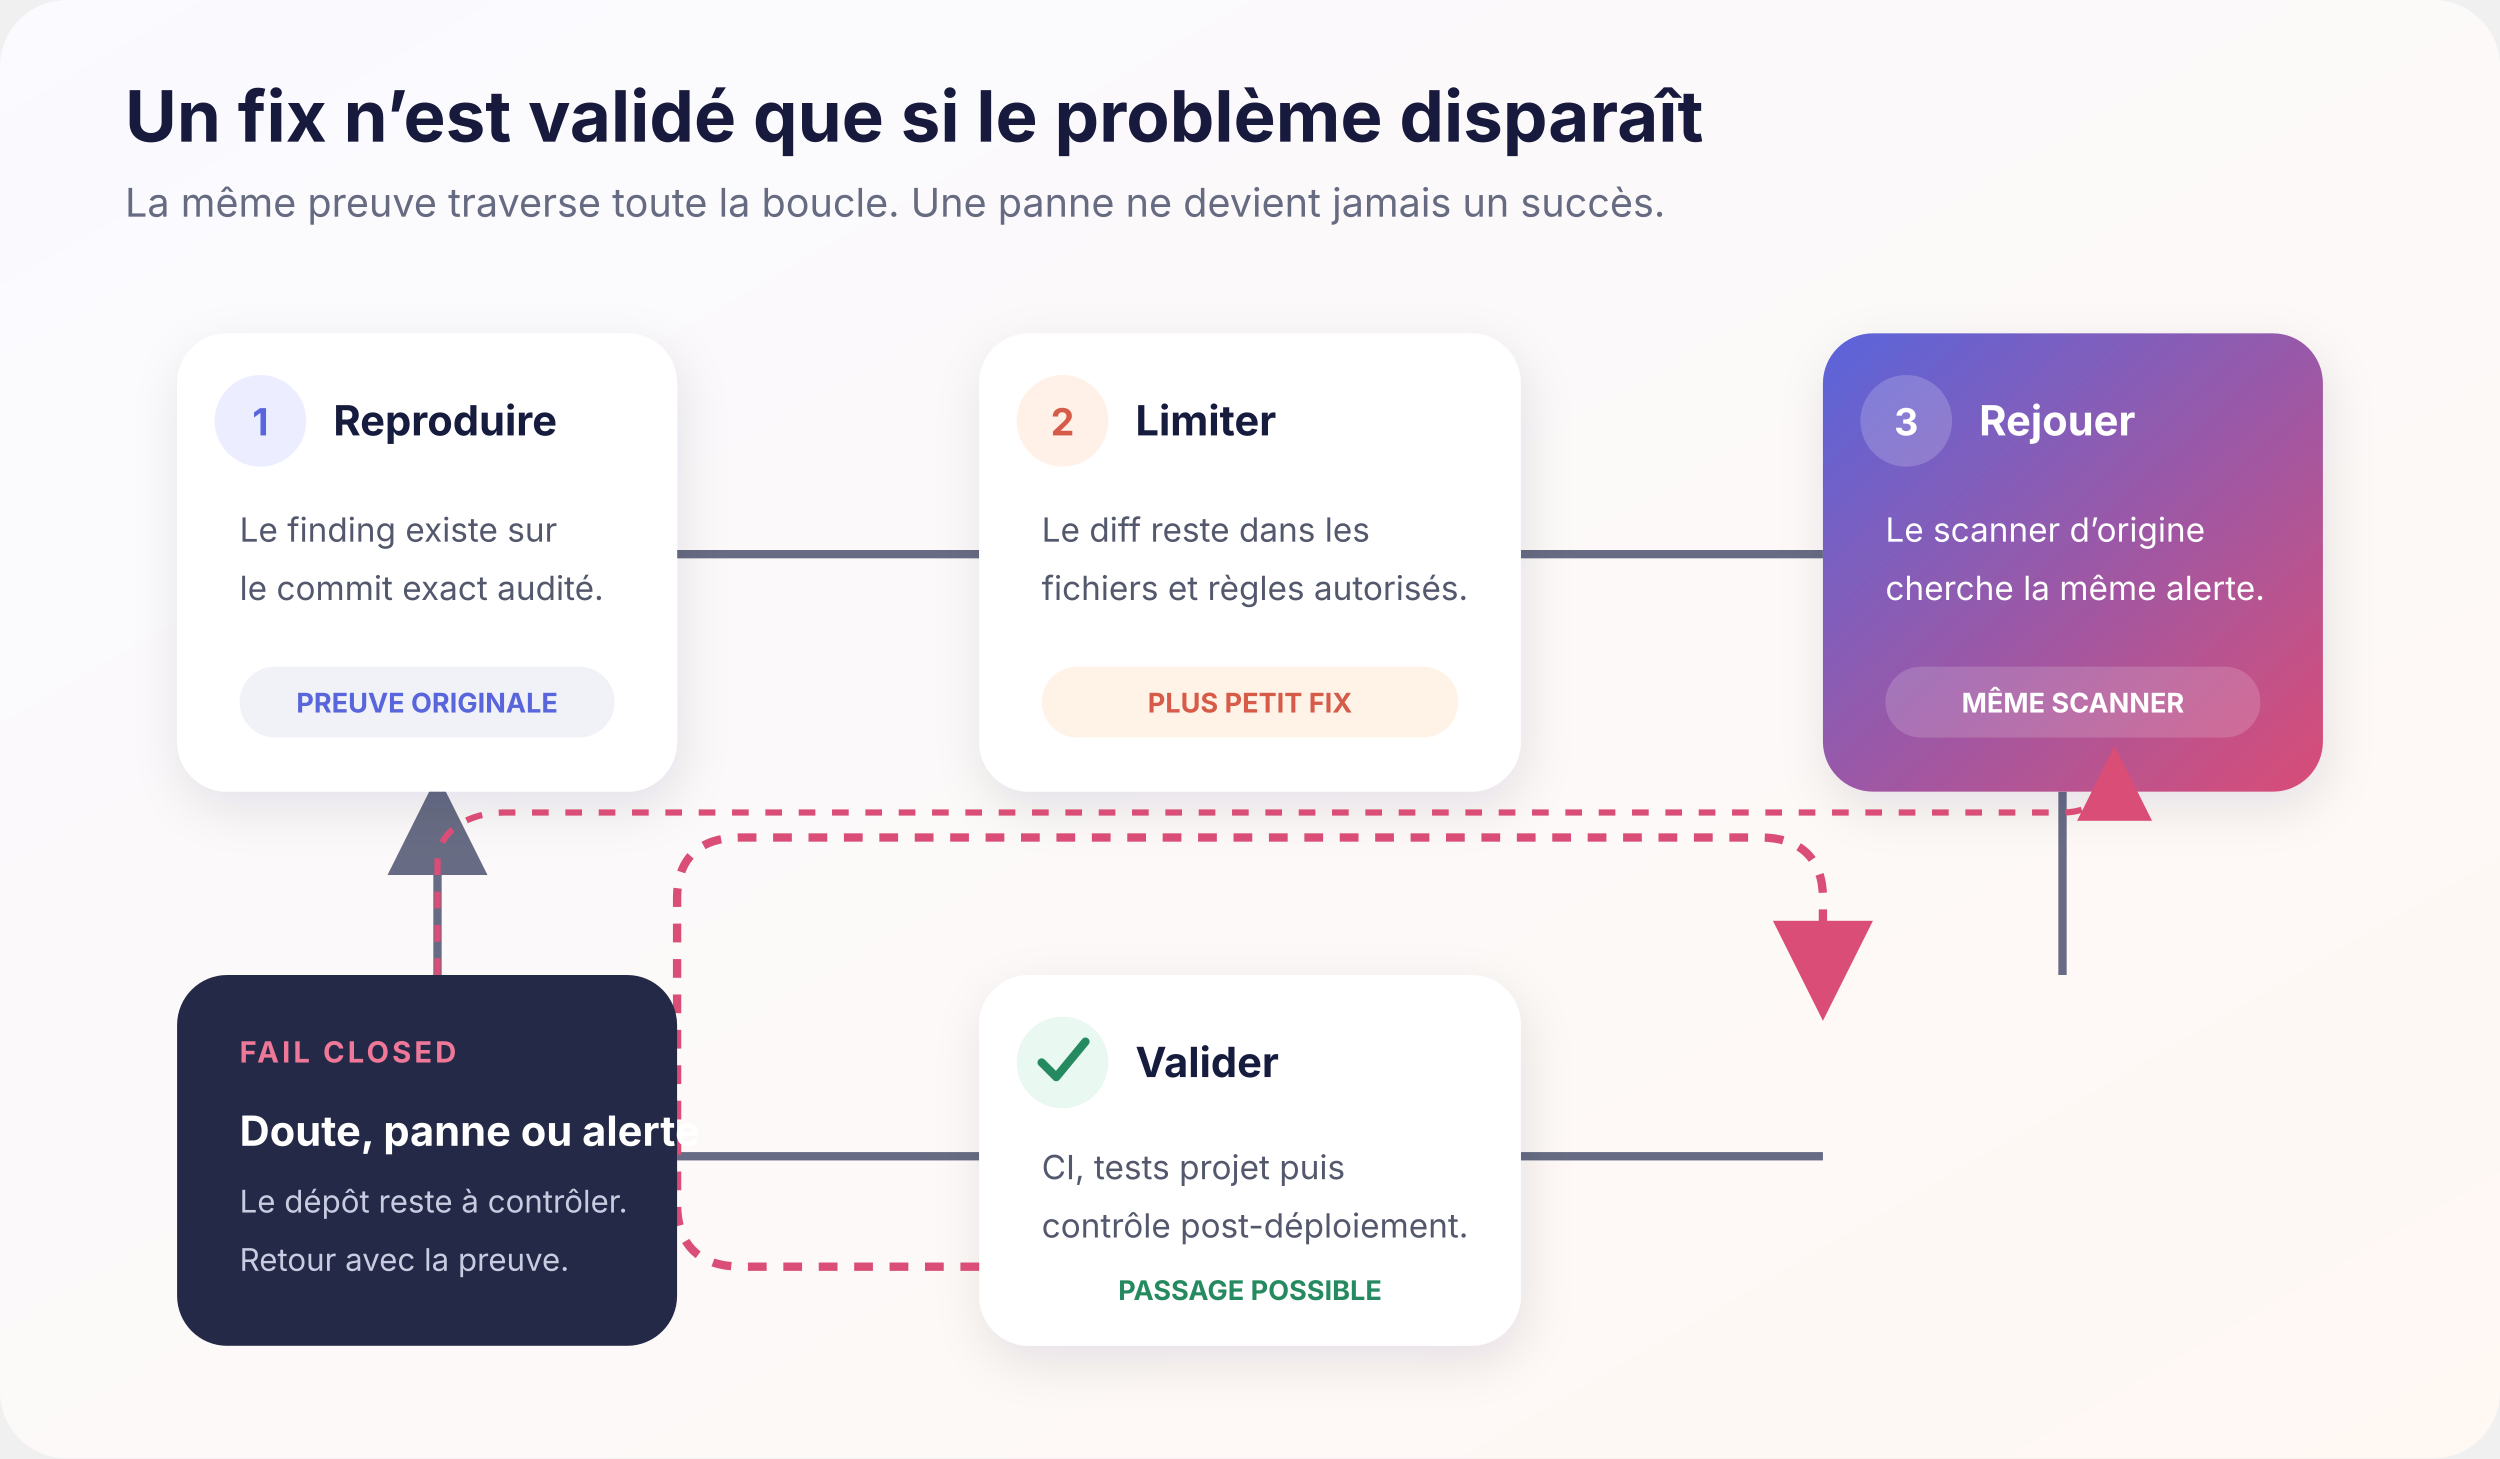
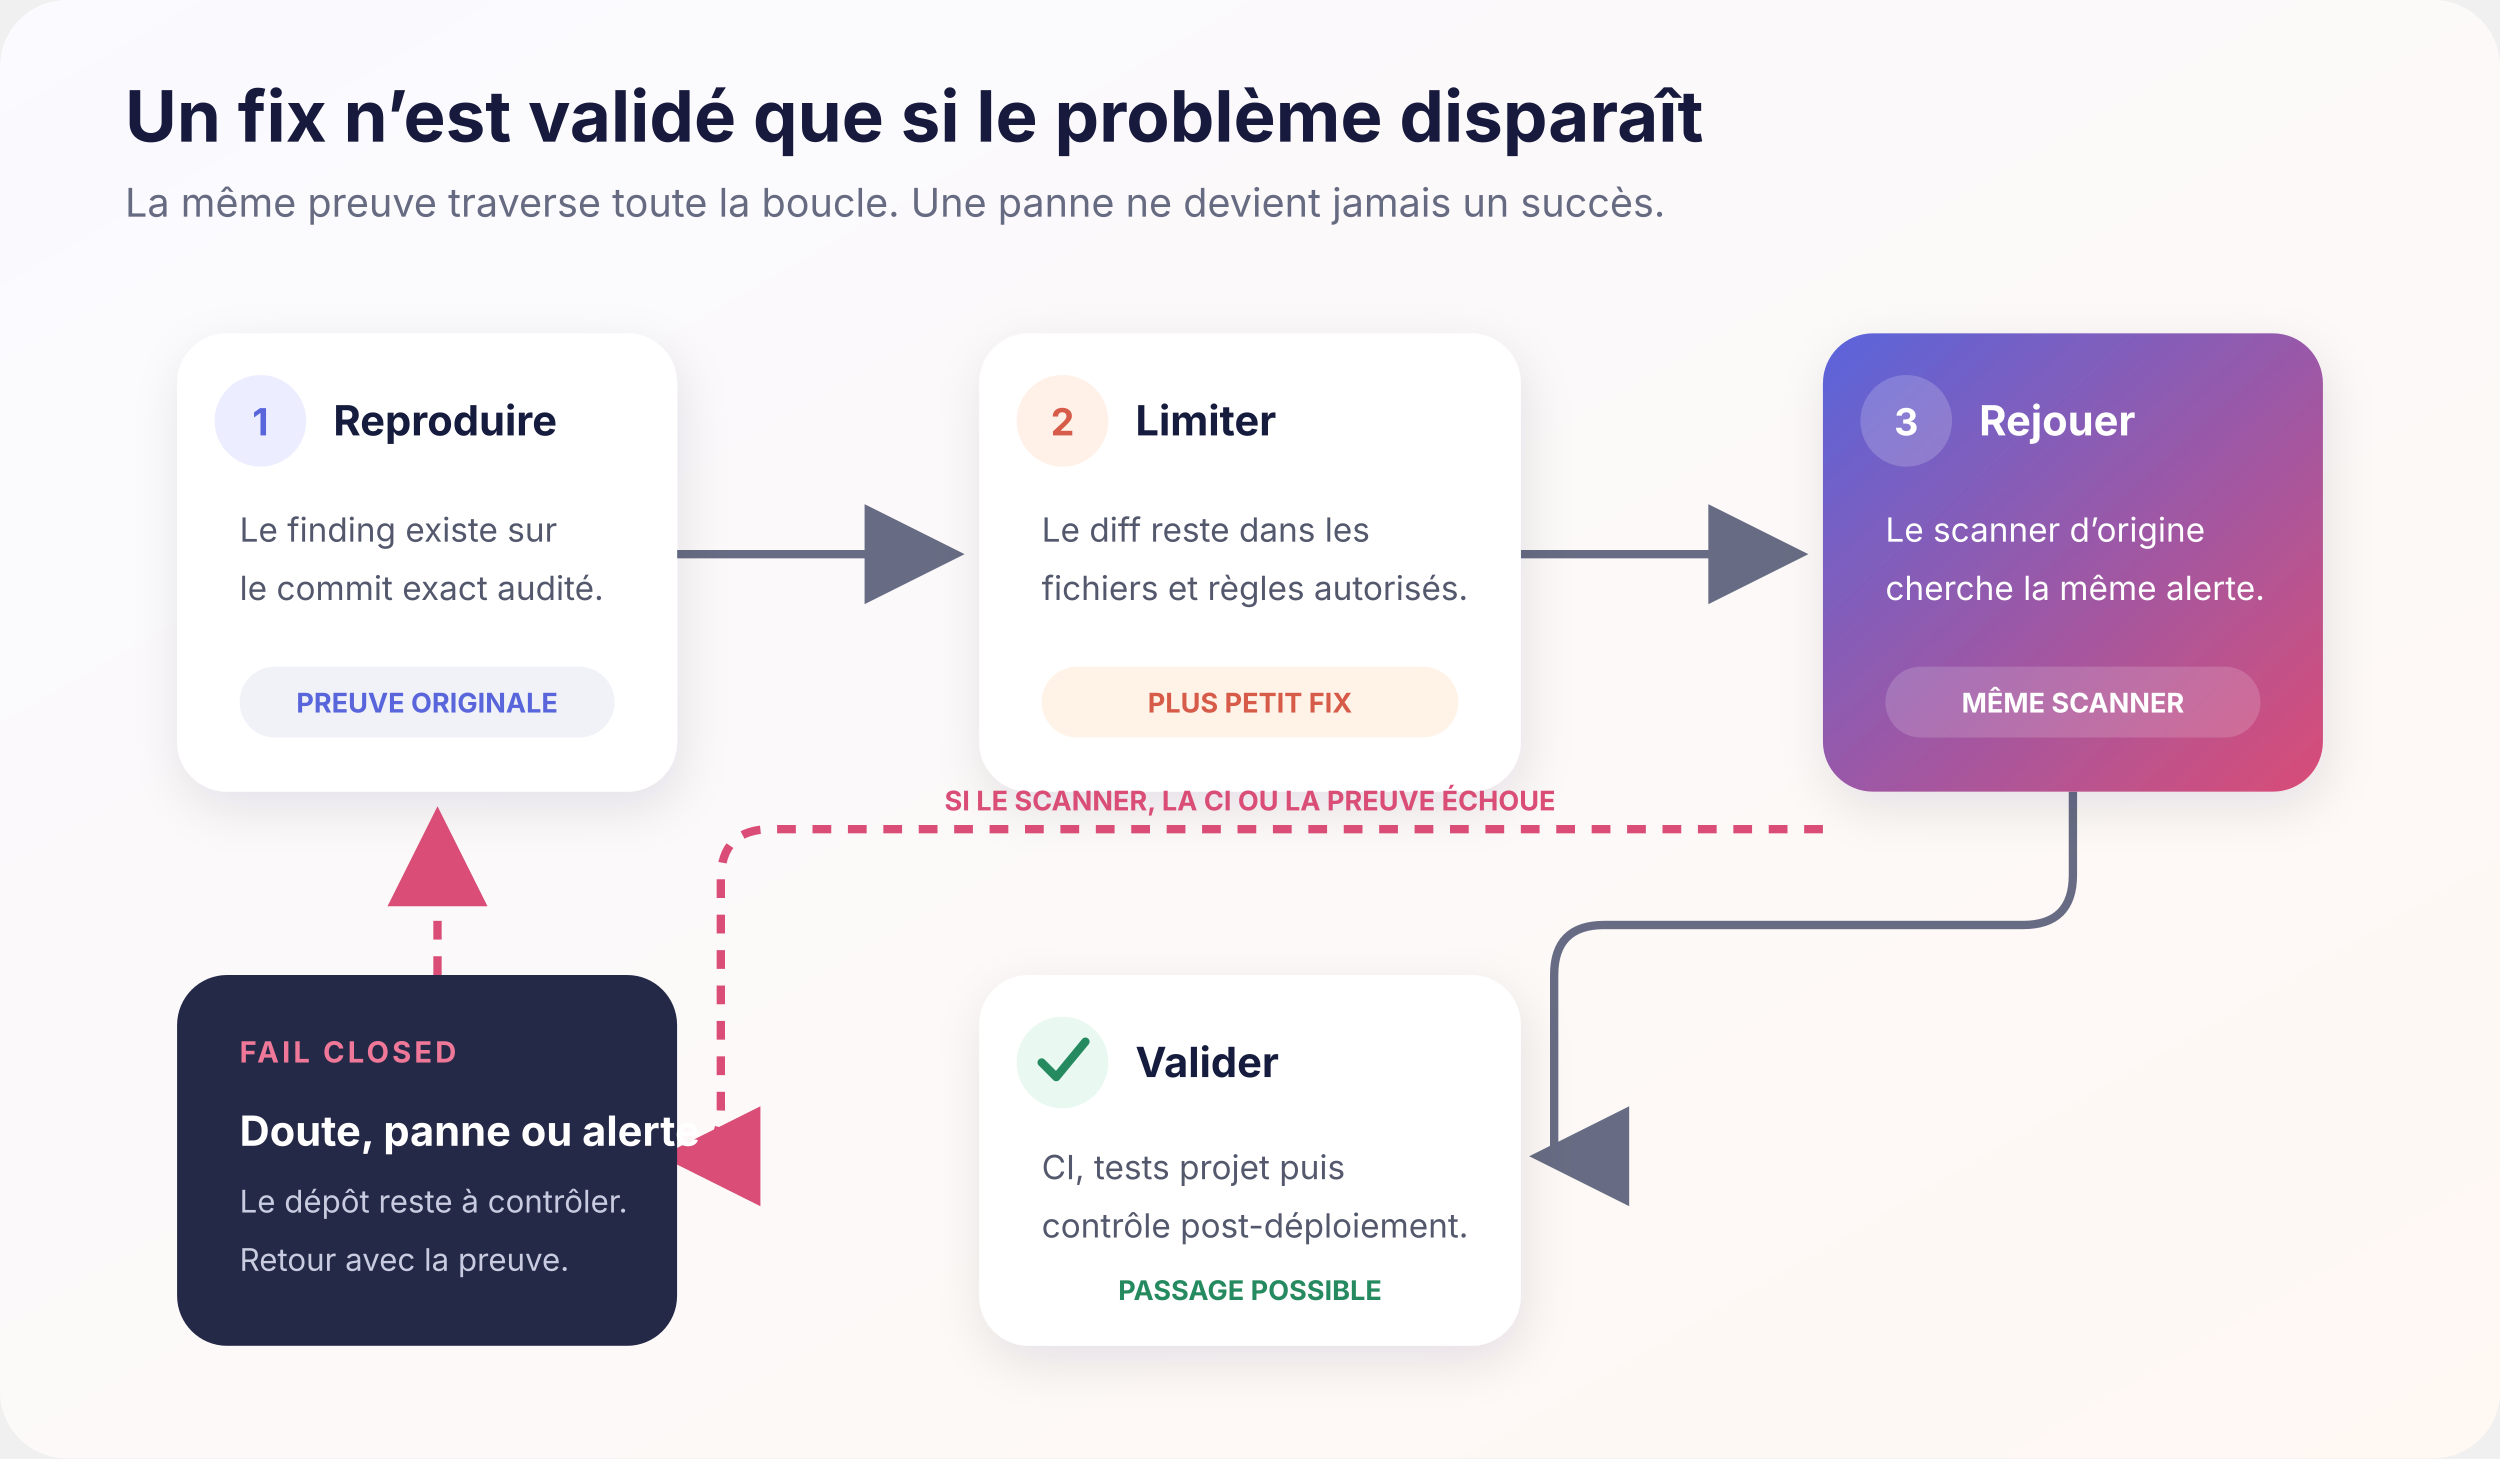
<svg xmlns="http://www.w3.org/2000/svg" width="1200" height="700" viewBox="0 0 1200 700" role="img" aria-labelledby="title desc">
  <defs>
    <linearGradient id="bg" x1="0" y1="0" x2="1" y2="1">
      <stop stop-color="#fafaff" />
      <stop offset="1" stop-color="#fff8f3" />
    </linearGradient>
    <linearGradient id="accent" x1="0" y1="0" x2="1" y2="1">
      <stop stop-color="#5965db" />
      <stop offset="1" stop-color="#d94d76" />
    </linearGradient>
    <filter id="s" x="-20%" y="-20%" width="140%" height="150%">
      <feDropShadow dy="8" stdDeviation="12" flood-color="#171a3d" flood-opacity=".1" />
    </filter>
    <marker id="a" markerWidth="12" markerHeight="12" refX="10" refY="6" orient="auto">
      <path d="M0 0l12 6-12 6z" fill="#676c84" />
    </marker>
    <marker id="ap" markerWidth="12" markerHeight="12" refX="10" refY="6" orient="auto">
      <path d="M0 0l12 6-12 6z" fill="#d94d76" />
    </marker>
  </defs>
  <rect width="1200" height="700" rx="32" fill="url(#bg)" />
  <text x="60" y="68" font-family="Inter,Arial,sans-serif" font-size="34" font-weight="700" fill="#171a3d">Un fix n’est validé que si le problème disparaît</text>
  <text x="60" y="104" font-family="Inter,Arial,sans-serif" font-size="19" fill="#666b82">La même preuve traverse toute la boucle. Une panne ne devient jamais un succès.</text>
-   <path d="M325 266H470M730 266H875M990 380V468M875 555H730M470 555H325M210 468V380" fill="none" stroke="#676c84" stroke-width="4" marker-end="url(#a)" />
+   <path d="M325 266H455" fill="none" stroke="#676c84" stroke-width="4" marker-end="url(#a)" />
+   <path d="M730 266H860" fill="none" stroke="#676c84" stroke-width="4" marker-end="url(#a)" />
+   <path d="M995 380V420Q995 444 971 444H770Q746 444 746 468V555H742" fill="none" stroke="#676c84" stroke-width="4" marker-end="url(#a)" />
  <g filter="url(#s)" font-family="Inter,Arial,sans-serif">
    <rect x="85" y="160" width="240" height="220" rx="24" fill="#fff" />
    <circle cx="125" cy="202" r="22" fill="#eceeff" />
    <text x="125" y="209" text-anchor="middle" font-size="18" font-weight="700" fill="#5965db">1</text>
    <text x="160" y="209" font-size="20" font-weight="700" fill="#171a3d">Reproduire</text>
    <text x="115" y="260" font-size="16" fill="#53586d">Le finding existe sur</text>
    <text x="115" y="288" font-size="16" fill="#53586d">le commit exact audité.</text>
    <rect x="115" y="320" width="180" height="34" rx="17" fill="#f1f2f8" />
    <text x="205" y="342" text-anchor="middle" font-size="13" font-weight="700" fill="#5965db">PREUVE ORIGINALE</text>
    <rect x="470" y="160" width="260" height="220" rx="24" fill="#fff" />
    <circle cx="510" cy="202" r="22" fill="#fff0e8" />
    <text x="510" y="209" text-anchor="middle" font-size="18" font-weight="700" fill="#d65b48">2</text>
    <text x="545" y="209" font-size="20" font-weight="700" fill="#171a3d">Limiter</text>
    <text x="500" y="260" font-size="16" fill="#53586d">Le diff reste dans les</text>
    <text x="500" y="288" font-size="16" fill="#53586d">fichiers et règles autorisés.</text>
    <rect x="500" y="320" width="200" height="34" rx="17" fill="#fff3e8" />
    <text x="600" y="342" text-anchor="middle" font-size="13" font-weight="700" fill="#d65b48">PLUS PETIT FIX</text>
    <rect x="875" y="160" width="240" height="220" rx="24" fill="url(#accent)" />
    <circle cx="915" cy="202" r="22" fill="#fff" fill-opacity=".18" />
    <text x="915" y="209" text-anchor="middle" font-size="18" font-weight="700" fill="#fff">3</text>
    <text x="950" y="209" font-size="20" font-weight="700" fill="#fff">Rejouer</text>
    <text x="905" y="260" font-size="16" fill="#fff">Le scanner d’origine</text>
    <text x="905" y="288" font-size="16" fill="#fff">cherche la même alerte.</text>
    <rect x="905" y="320" width="180" height="34" rx="17" fill="#fff" fill-opacity=".16" />
    <text x="995" y="342" text-anchor="middle" font-size="13" font-weight="700" fill="#fff">MÊME SCANNER</text>
    <rect x="470" y="468" width="260" height="178" rx="24" fill="#fff" />
    <circle cx="510" cy="510" r="22" fill="#e9f8f1" />
    <path d="M500 510l7 7 14-17" fill="none" stroke="#278a60" stroke-width="4" stroke-linecap="round" stroke-linejoin="round" />
    <text x="545" y="517" font-size="20" font-weight="700" fill="#171a3d">Valider</text>
    <text x="500" y="566" font-size="16" fill="#53586d">CI, tests projet puis</text>
    <text x="500" y="594" font-size="16" fill="#53586d">contrôle post-déploiement.</text>
    <text x="600" y="624" text-anchor="middle" font-size="13" font-weight="700" fill="#278a60">PASSAGE POSSIBLE</text>
  </g>
-   <path d="M470 608H356C335 608 325 597 325 578V431C325 412 336 402 355 402H845C864 402 875 412 875 431V482" fill="none" stroke="#d94d76" stroke-width="4" stroke-dasharray="9 8" marker-end="url(#ap)" />
+   <path d="M875 398H370Q346 398 346 422V533Q346 555 325 555" fill="none" stroke="#d94d76" stroke-width="4" stroke-dasharray="9 8" marker-end="url(#ap)" />
+   <text x="600" y="389" text-anchor="middle" font-family="Inter,Arial,sans-serif" font-size="13" font-weight="700" fill="#d94d76">SI LE SCANNER, LA CI OU LA PREUVE ÉCHOUE</text>
  <rect x="85" y="468" width="240" height="178" rx="24" fill="#242947" />
  <text x="115" y="510" font-family="Inter,Arial,sans-serif" font-size="14" font-weight="700" letter-spacing="1.5" fill="#ef7898">FAIL CLOSED</text>
  <text x="115" y="550" font-family="Inter,Arial,sans-serif" font-size="20" font-weight="700" fill="#fff">Doute, panne ou alerte</text>
  <text x="115" y="582" font-family="Inter,Arial,sans-serif" font-size="15" fill="#c9cce0">Le dépôt reste à contrôler.</text>
  <text x="115" y="610" font-family="Inter,Arial,sans-serif" font-size="15" fill="#c9cce0">Retour avec la preuve.</text>
-   <path d="M210 468V414C210 398 226 390 242 390H990C1006 390 1015 380 1015 364" fill="none" stroke="#d94d76" stroke-width="3" stroke-dasharray="8 8" marker-end="url(#ap)" />
+   <path d="M210 468V395" fill="none" stroke="#d94d76" stroke-width="4" stroke-dasharray="9 8" marker-end="url(#ap)" />
</svg>
